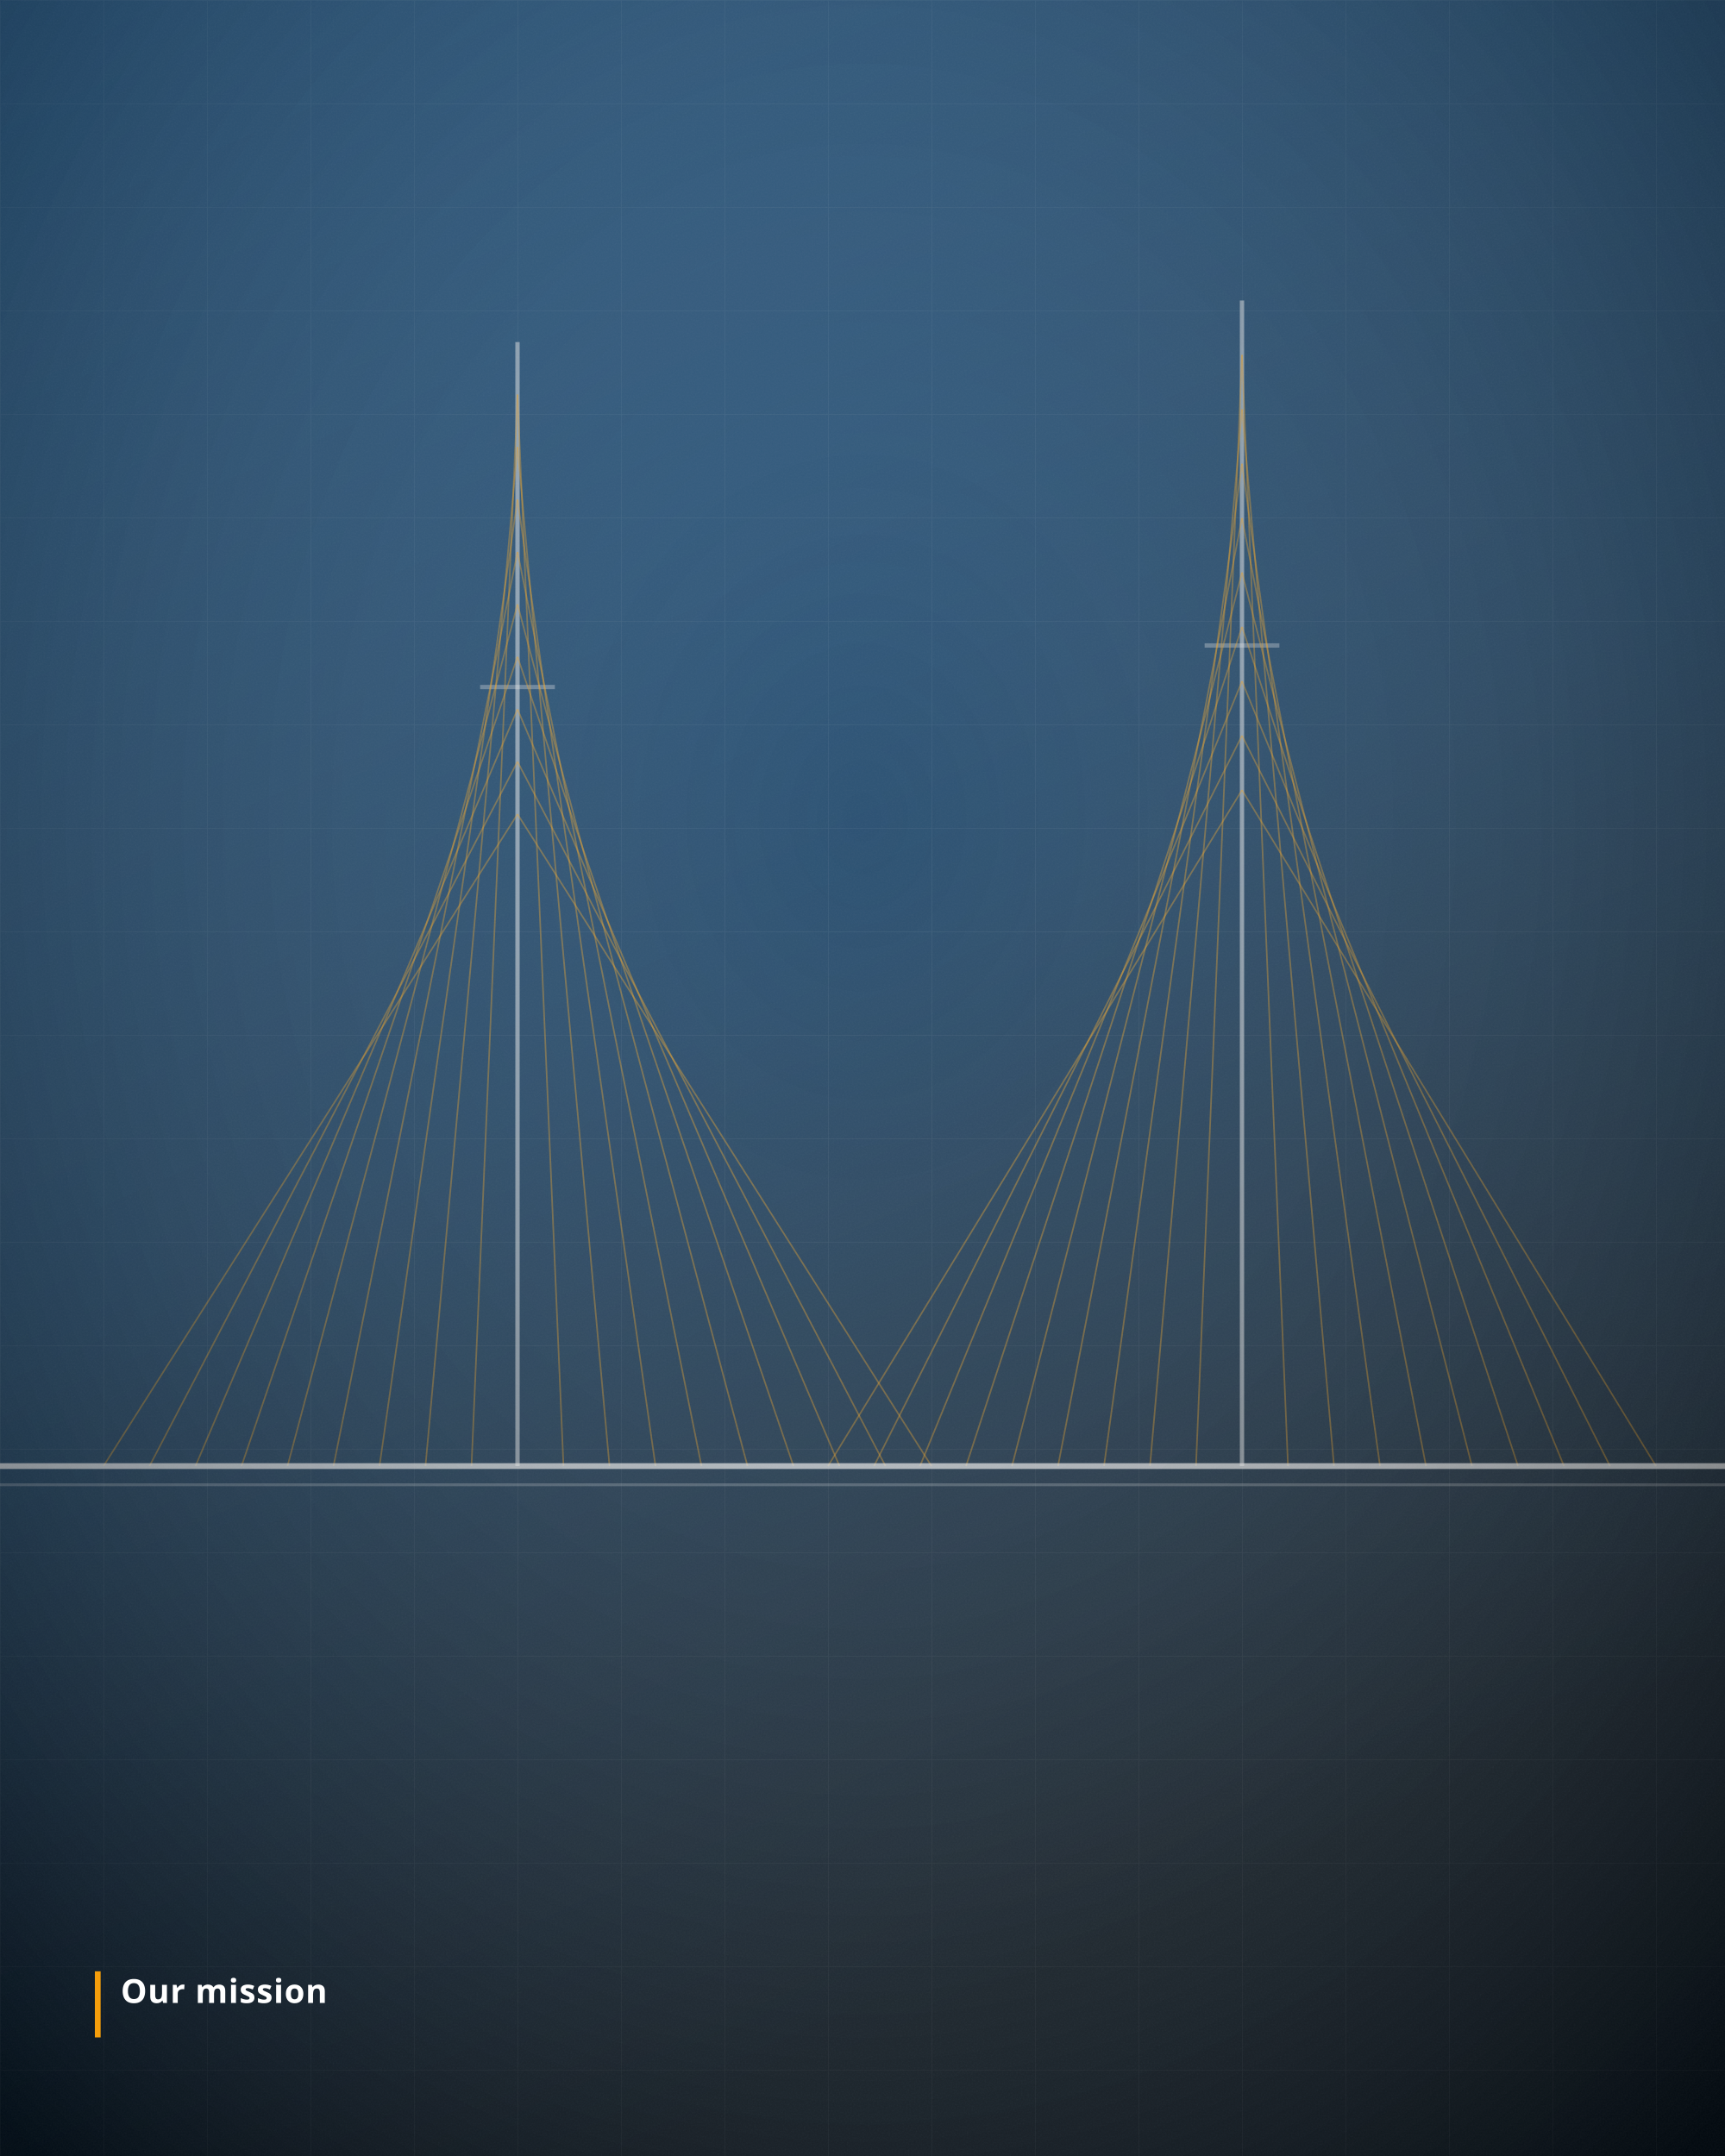
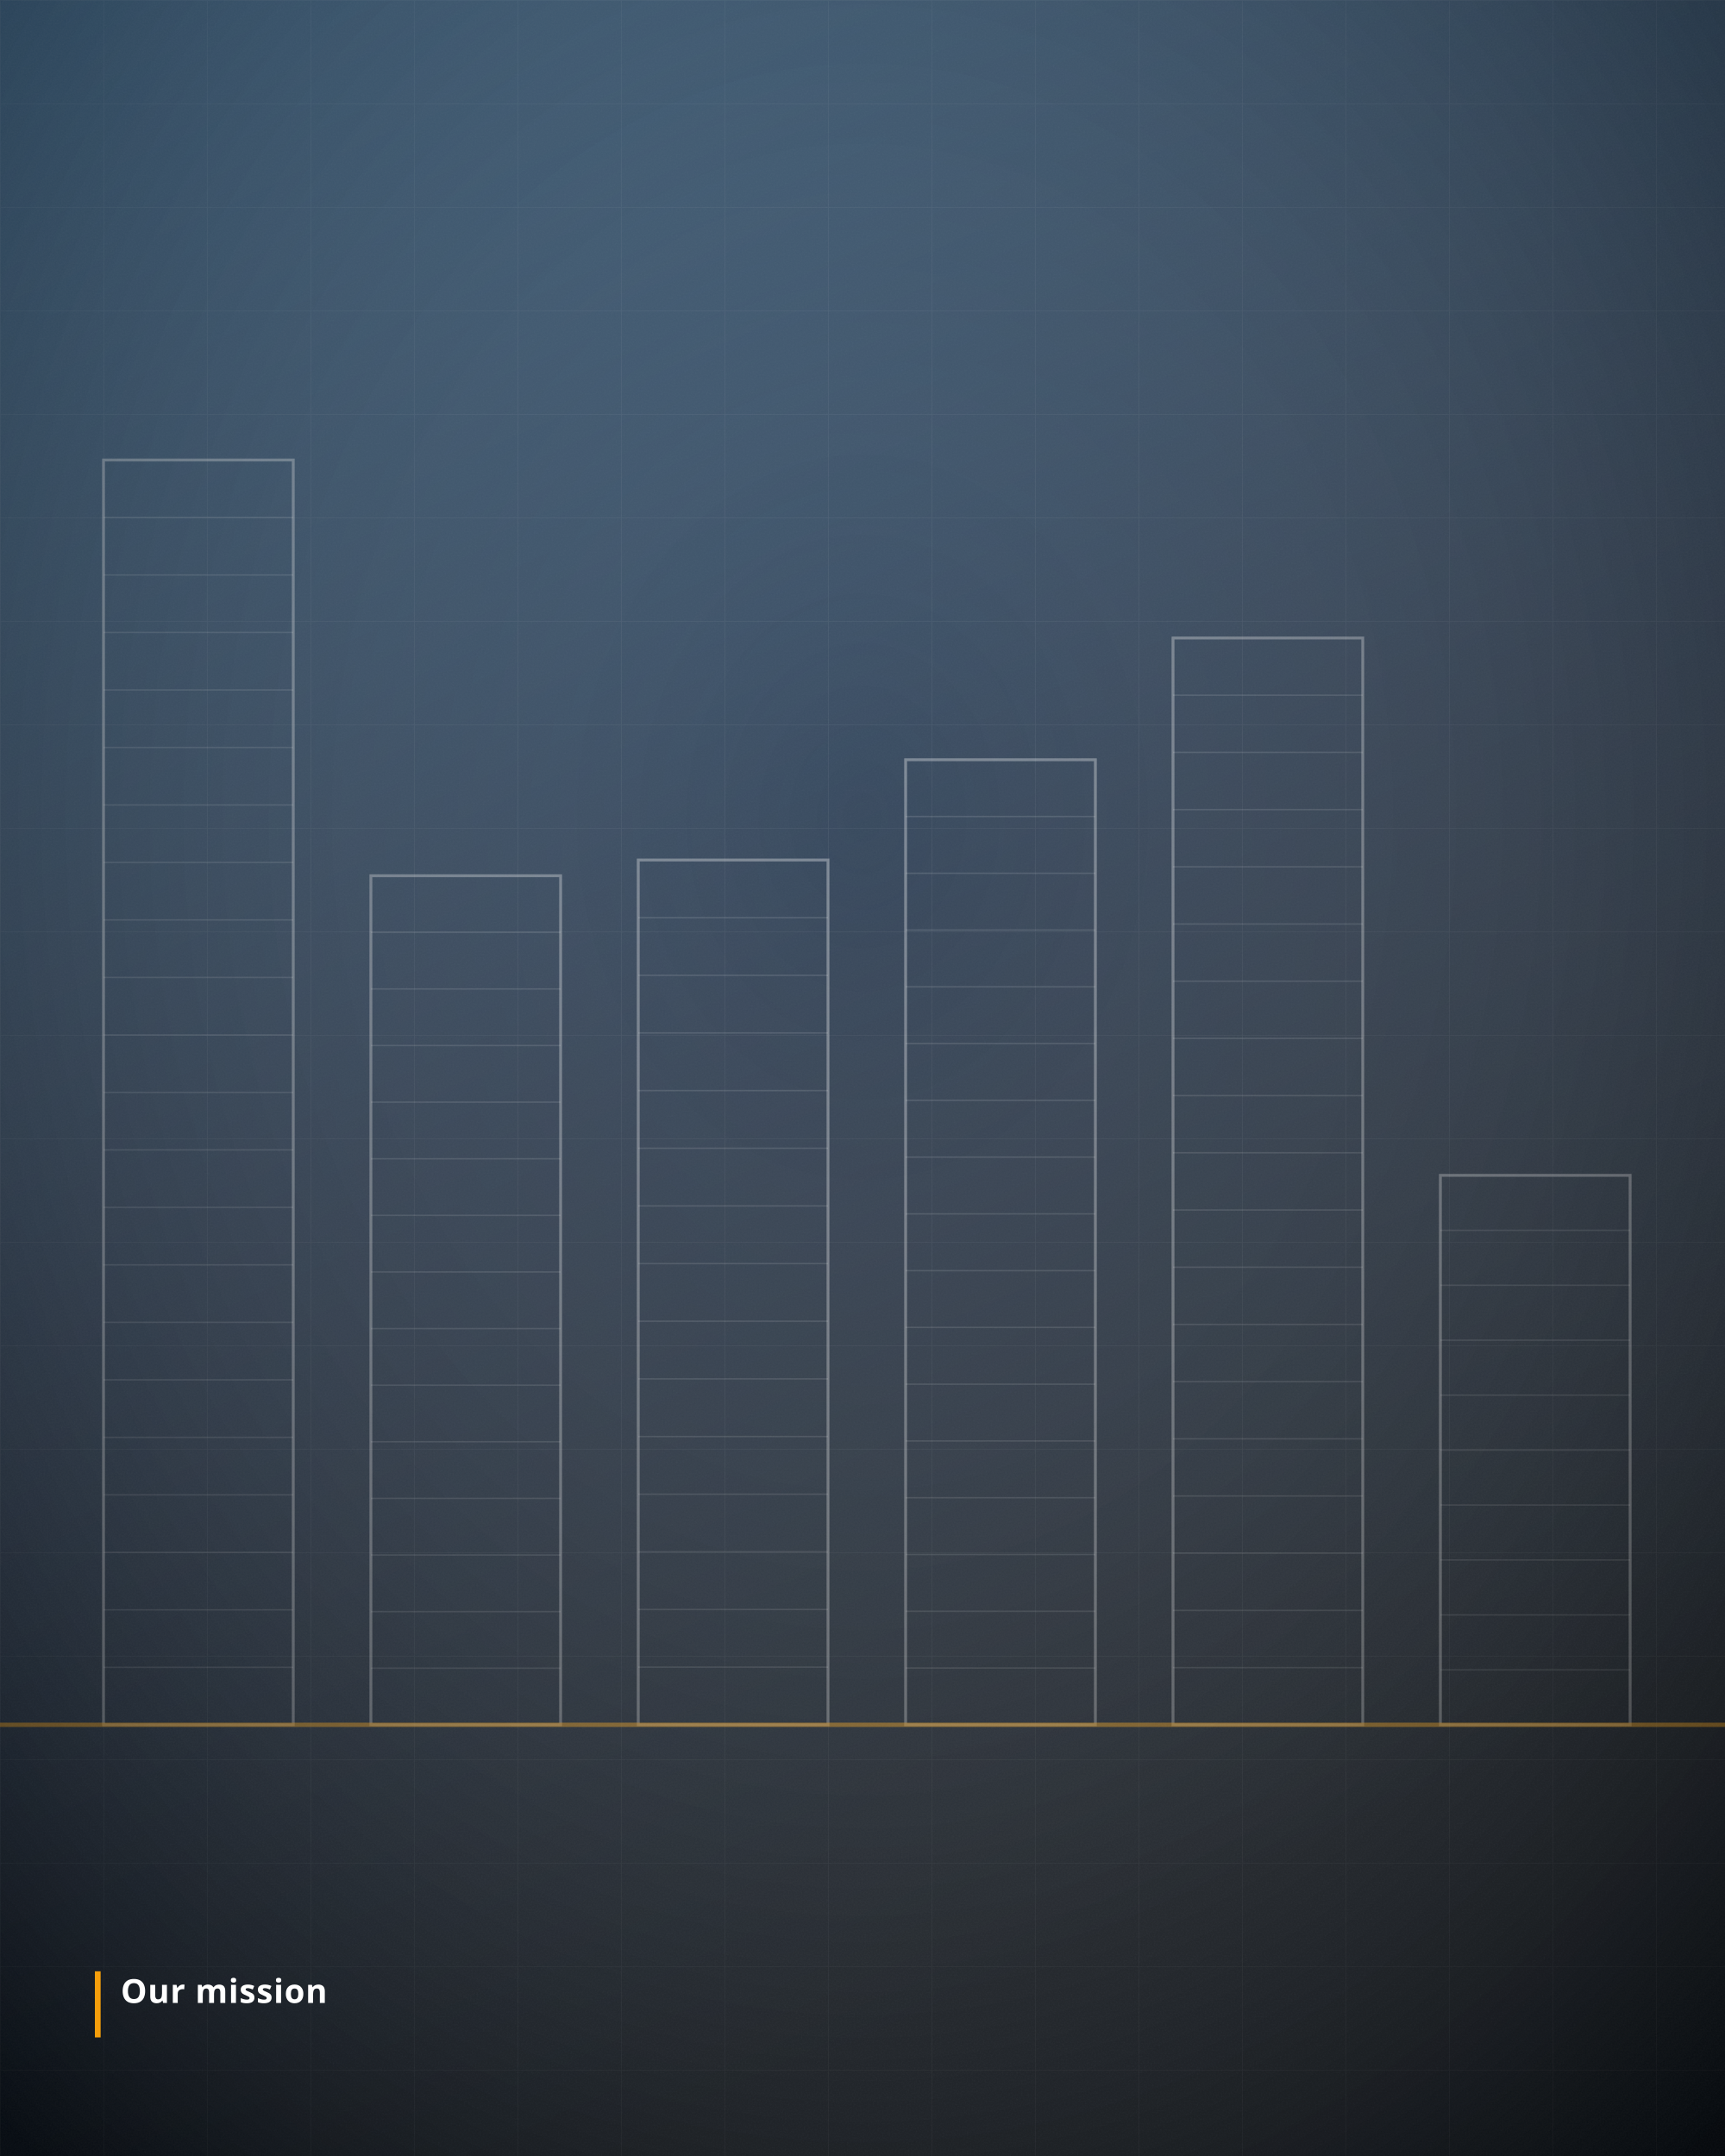
<svg xmlns="http://www.w3.org/2000/svg" width="1200" height="1500" viewBox="0 0 1200 1500" role="img" aria-label="Our mission">
  <defs>
    <linearGradient id="gmission" x1="0" y1="0" x2="0.35" y2="1">
-       <stop offset="0%" stop-color="#0f4c81" />
-       <stop offset="55%" stop-color="#0a3459" />
-       <stop offset="100%" stop-color="#04121e" />
+       <stop offset="0%" stop-color="#255177" />
+       <stop offset="55%" stop-color="#16283f" />
+       <stop offset="100%" stop-color="#0a1119" />
    </linearGradient>
    <radialGradient id="vmission" cx="50%" cy="38%" r="78%">
      <stop offset="0%" stop-color="#fff" stop-opacity="0.14" />
      <stop offset="100%" stop-color="#000" stop-opacity="0.5" />
    </radialGradient>
    <pattern id="pmission" width="72" height="72" patternUnits="userSpaceOnUse">
      <path d="M72 0 L0 0 0 72" fill="none" stroke="rgba(255,255,255,.055)" stroke-width="1" />
    </pattern>
    <filter id="nmission">
      <feTurbulence type="fractalNoise" baseFrequency="0.9" numOctaves="3" />
      <feColorMatrix type="saturate" values="0" />
    </filter>
  </defs>
  <rect width="1200" height="1500" fill="url(#gmission)" />
  <rect width="1200" height="1500" fill="url(#pmission)" />
-   <line x1="360" y1="237.996" x2="360" y2="1020" stroke="rgba(255,255,255,.5)" stroke-width="3" />
-   <line x1="334" y1="477.996" x2="386" y2="477.996" stroke="rgba(255,255,255,.32)" stroke-width="3" />
-   <line x1="360" y1="274.49" x2="328" y2="1020" stroke="rgba(245,158,11,.4)" stroke-width="1.1" />
-   <line x1="360" y1="274.49" x2="392" y2="1020" stroke="rgba(245,158,11,.4)" stroke-width="1.1" />
-   <line x1="360" y1="310.983" x2="296" y2="1020" stroke="rgba(245,158,11,.4)" stroke-width="1.1" />
-   <line x1="360" y1="310.983" x2="424" y2="1020" stroke="rgba(245,158,11,.4)" stroke-width="1.1" />
-   <line x1="360" y1="347.477" x2="264" y2="1020" stroke="rgba(245,158,11,.4)" stroke-width="1.1" />
-   <line x1="360" y1="347.477" x2="456" y2="1020" stroke="rgba(245,158,11,.4)" stroke-width="1.1" />
-   <line x1="360" y1="383.97" x2="232" y2="1020" stroke="rgba(245,158,11,.4)" stroke-width="1.1" />
-   <line x1="360" y1="383.97" x2="488" y2="1020" stroke="rgba(245,158,11,.4)" stroke-width="1.1" />
-   <line x1="360" y1="420.464" x2="200" y2="1020" stroke="rgba(245,158,11,.4)" stroke-width="1.1" />
-   <line x1="360" y1="420.464" x2="520" y2="1020" stroke="rgba(245,158,11,.4)" stroke-width="1.1" />
-   <line x1="360" y1="456.957" x2="168" y2="1020" stroke="rgba(245,158,11,.4)" stroke-width="1.1" />
-   <line x1="360" y1="456.957" x2="552" y2="1020" stroke="rgba(245,158,11,.4)" stroke-width="1.1" />
-   <line x1="360" y1="493.451" x2="136" y2="1020" stroke="rgba(245,158,11,.4)" stroke-width="1.1" />
-   <line x1="360" y1="493.451" x2="584" y2="1020" stroke="rgba(245,158,11,.4)" stroke-width="1.1" />
-   <line x1="360" y1="529.944" x2="104" y2="1020" stroke="rgba(245,158,11,.4)" stroke-width="1.1" />
-   <line x1="360" y1="529.944" x2="616" y2="1020" stroke="rgba(245,158,11,.4)" stroke-width="1.1" />
-   <line x1="360" y1="566.438" x2="72" y2="1020" stroke="rgba(245,158,11,.4)" stroke-width="1.1" />
-   <line x1="360" y1="566.438" x2="648" y2="1020" stroke="rgba(245,158,11,.4)" stroke-width="1.1" />
-   <line x1="864" y1="209.073" x2="864" y2="1020" stroke="rgba(255,255,255,.5)" stroke-width="3" />
-   <line x1="838" y1="449.073" x2="890" y2="449.073" stroke="rgba(255,255,255,.32)" stroke-width="3" />
-   <line x1="864" y1="246.916" x2="832" y2="1020" stroke="rgba(245,158,11,.4)" stroke-width="1.1" />
-   <line x1="864" y1="246.916" x2="896" y2="1020" stroke="rgba(245,158,11,.4)" stroke-width="1.1" />
-   <line x1="864" y1="284.759" x2="800" y2="1020" stroke="rgba(245,158,11,.4)" stroke-width="1.1" />
-   <line x1="864" y1="284.759" x2="928" y2="1020" stroke="rgba(245,158,11,.4)" stroke-width="1.1" />
-   <line x1="864" y1="322.602" x2="768" y2="1020" stroke="rgba(245,158,11,.4)" stroke-width="1.1" />
-   <line x1="864" y1="322.602" x2="960" y2="1020" stroke="rgba(245,158,11,.4)" stroke-width="1.1" />
-   <line x1="864" y1="360.446" x2="736" y2="1020" stroke="rgba(245,158,11,.4)" stroke-width="1.1" />
-   <line x1="864" y1="360.446" x2="992" y2="1020" stroke="rgba(245,158,11,.4)" stroke-width="1.1" />
-   <line x1="864" y1="398.289" x2="704" y2="1020" stroke="rgba(245,158,11,.4)" stroke-width="1.1" />
-   <line x1="864" y1="398.289" x2="1024" y2="1020" stroke="rgba(245,158,11,.4)" stroke-width="1.1" />
-   <line x1="864" y1="436.132" x2="672" y2="1020" stroke="rgba(245,158,11,.4)" stroke-width="1.1" />
-   <line x1="864" y1="436.132" x2="1056" y2="1020" stroke="rgba(245,158,11,.4)" stroke-width="1.1" />
-   <line x1="864" y1="473.976" x2="640" y2="1020" stroke="rgba(245,158,11,.4)" stroke-width="1.1" />
-   <line x1="864" y1="473.976" x2="1088" y2="1020" stroke="rgba(245,158,11,.4)" stroke-width="1.1" />
-   <line x1="864" y1="511.819" x2="608" y2="1020" stroke="rgba(245,158,11,.4)" stroke-width="1.1" />
-   <line x1="864" y1="511.819" x2="1120" y2="1020" stroke="rgba(245,158,11,.4)" stroke-width="1.1" />
-   <line x1="864" y1="549.662" x2="576" y2="1020" stroke="rgba(245,158,11,.4)" stroke-width="1.1" />
-   <line x1="864" y1="549.662" x2="1152" y2="1020" stroke="rgba(245,158,11,.4)" stroke-width="1.1" />
-   <line x1="0" y1="1020" x2="1200" y2="1020" stroke="rgba(255,255,255,.72)" stroke-width="4" />
-   <line x1="0" y1="1033" x2="1200" y2="1033" stroke="rgba(255,255,255,.24)" stroke-width="2" />
+   <rect x="72" y="320.036" width="132" height="879.964" fill="none" stroke="rgba(255,255,255,.34)" stroke-width="2" />
+   <line x1="72" y1="360.034" x2="204" y2="360.034" stroke="rgba(255,255,255,.13)" stroke-width="1" />
+   <line x1="72" y1="400.033" x2="204" y2="400.033" stroke="rgba(255,255,255,.13)" stroke-width="1" />
+   <line x1="72" y1="440.031" x2="204" y2="440.031" stroke="rgba(255,255,255,.13)" stroke-width="1" />
+   <line x1="72" y1="480.03" x2="204" y2="480.03" stroke="rgba(255,255,255,.13)" stroke-width="1" />
+   <line x1="72" y1="520.028" x2="204" y2="520.028" stroke="rgba(255,255,255,.13)" stroke-width="1" />
+   <line x1="72" y1="560.026" x2="204" y2="560.026" stroke="rgba(255,255,255,.13)" stroke-width="1" />
+   <line x1="72" y1="600.025" x2="204" y2="600.025" stroke="rgba(255,255,255,.13)" stroke-width="1" />
+   <line x1="72" y1="640.023" x2="204" y2="640.023" stroke="rgba(255,255,255,.13)" stroke-width="1" />
+   <line x1="72" y1="680.021" x2="204" y2="680.021" stroke="rgba(255,255,255,.13)" stroke-width="1" />
+   <line x1="72" y1="720.02" x2="204" y2="720.02" stroke="rgba(255,255,255,.13)" stroke-width="1" />
+   <line x1="72" y1="760.018" x2="204" y2="760.018" stroke="rgba(255,255,255,.13)" stroke-width="1" />
+   <line x1="72" y1="800.016" x2="204" y2="800.016" stroke="rgba(255,255,255,.13)" stroke-width="1" />
+   <line x1="72" y1="840.015" x2="204" y2="840.015" stroke="rgba(255,255,255,.13)" stroke-width="1" />
+   <line x1="72" y1="880.013" x2="204" y2="880.013" stroke="rgba(255,255,255,.13)" stroke-width="1" />
+   <line x1="72" y1="920.011" x2="204" y2="920.011" stroke="rgba(255,255,255,.13)" stroke-width="1" />
+   <line x1="72" y1="960.01" x2="204" y2="960.01" stroke="rgba(255,255,255,.13)" stroke-width="1" />
+   <line x1="72" y1="1000.008" x2="204" y2="1000.008" stroke="rgba(255,255,255,.13)" stroke-width="1" />
+   <line x1="72" y1="1040.007" x2="204" y2="1040.007" stroke="rgba(255,255,255,.13)" stroke-width="1" />
+   <line x1="72" y1="1080.005" x2="204" y2="1080.005" stroke="rgba(255,255,255,.13)" stroke-width="1" />
+   <line x1="72" y1="1120.003" x2="204" y2="1120.003" stroke="rgba(255,255,255,.13)" stroke-width="1" />
+   <line x1="72" y1="1160.002" x2="204" y2="1160.002" stroke="rgba(255,255,255,.13)" stroke-width="1" />
+   <rect x="258" y="609.274" width="132" height="590.726" fill="none" stroke="rgba(255,255,255,.34)" stroke-width="2" />
+   <line x1="258" y1="648.656" x2="390" y2="648.656" stroke="rgba(255,255,255,.13)" stroke-width="1" />
+   <line x1="258" y1="688.038" x2="390" y2="688.038" stroke="rgba(255,255,255,.13)" stroke-width="1" />
+   <line x1="258" y1="727.419" x2="390" y2="727.419" stroke="rgba(255,255,255,.13)" stroke-width="1" />
+   <line x1="258" y1="766.801" x2="390" y2="766.801" stroke="rgba(255,255,255,.13)" stroke-width="1" />
+   <line x1="258" y1="806.183" x2="390" y2="806.183" stroke="rgba(255,255,255,.13)" stroke-width="1" />
+   <line x1="258" y1="845.564" x2="390" y2="845.564" stroke="rgba(255,255,255,.13)" stroke-width="1" />
+   <line x1="258" y1="884.946" x2="390" y2="884.946" stroke="rgba(255,255,255,.13)" stroke-width="1" />
+   <line x1="258" y1="924.328" x2="390" y2="924.328" stroke="rgba(255,255,255,.13)" stroke-width="1" />
+   <line x1="258" y1="963.71" x2="390" y2="963.71" stroke="rgba(255,255,255,.13)" stroke-width="1" />
+   <line x1="258" y1="1003.091" x2="390" y2="1003.091" stroke="rgba(255,255,255,.13)" stroke-width="1" />
+   <line x1="258" y1="1042.473" x2="390" y2="1042.473" stroke="rgba(255,255,255,.13)" stroke-width="1" />
+   <line x1="258" y1="1081.855" x2="390" y2="1081.855" stroke="rgba(255,255,255,.13)" stroke-width="1" />
+   <line x1="258" y1="1121.237" x2="390" y2="1121.237" stroke="rgba(255,255,255,.13)" stroke-width="1" />
+   <line x1="258" y1="1160.618" x2="390" y2="1160.618" stroke="rgba(255,255,255,.13)" stroke-width="1" />
+   <rect x="444" y="598.333" width="132" height="601.667" fill="none" stroke="rgba(255,255,255,.34)" stroke-width="2" />
+   <line x1="444" y1="638.444" x2="576" y2="638.444" stroke="rgba(255,255,255,.13)" stroke-width="1" />
+   <line x1="444" y1="678.555" x2="576" y2="678.555" stroke="rgba(255,255,255,.13)" stroke-width="1" />
+   <line x1="444" y1="718.667" x2="576" y2="718.667" stroke="rgba(255,255,255,.13)" stroke-width="1" />
+   <line x1="444" y1="758.778" x2="576" y2="758.778" stroke="rgba(255,255,255,.13)" stroke-width="1" />
+   <line x1="444" y1="798.889" x2="576" y2="798.889" stroke="rgba(255,255,255,.13)" stroke-width="1" />
+   <line x1="444" y1="839" x2="576" y2="839" stroke="rgba(255,255,255,.13)" stroke-width="1" />
+   <line x1="444" y1="879.111" x2="576" y2="879.111" stroke="rgba(255,255,255,.13)" stroke-width="1" />
+   <line x1="444" y1="919.222" x2="576" y2="919.222" stroke="rgba(255,255,255,.13)" stroke-width="1" />
+   <line x1="444" y1="959.333" x2="576" y2="959.333" stroke="rgba(255,255,255,.13)" stroke-width="1" />
+   <line x1="444" y1="999.444" x2="576" y2="999.444" stroke="rgba(255,255,255,.13)" stroke-width="1" />
+   <line x1="444" y1="1039.556" x2="576" y2="1039.556" stroke="rgba(255,255,255,.13)" stroke-width="1" />
+   <line x1="444" y1="1079.667" x2="576" y2="1079.667" stroke="rgba(255,255,255,.13)" stroke-width="1" />
+   <line x1="444" y1="1119.778" x2="576" y2="1119.778" stroke="rgba(255,255,255,.13)" stroke-width="1" />
+   <line x1="444" y1="1159.889" x2="576" y2="1159.889" stroke="rgba(255,255,255,.13)" stroke-width="1" />
+   <rect x="630" y="528.57" width="132" height="671.43" fill="none" stroke="rgba(255,255,255,.34)" stroke-width="2" />
+   <line x1="630" y1="568.066" x2="762" y2="568.066" stroke="rgba(255,255,255,.13)" stroke-width="1" />
+   <line x1="630" y1="607.562" x2="762" y2="607.562" stroke="rgba(255,255,255,.13)" stroke-width="1" />
+   <line x1="630" y1="647.058" x2="762" y2="647.058" stroke="rgba(255,255,255,.13)" stroke-width="1" />
+   <line x1="630" y1="686.554" x2="762" y2="686.554" stroke="rgba(255,255,255,.13)" stroke-width="1" />
+   <line x1="630" y1="726.05" x2="762" y2="726.05" stroke="rgba(255,255,255,.13)" stroke-width="1" />
+   <line x1="630" y1="765.545" x2="762" y2="765.545" stroke="rgba(255,255,255,.13)" stroke-width="1" />
+   <line x1="630" y1="805.041" x2="762" y2="805.041" stroke="rgba(255,255,255,.13)" stroke-width="1" />
+   <line x1="630" y1="844.537" x2="762" y2="844.537" stroke="rgba(255,255,255,.13)" stroke-width="1" />
+   <line x1="630" y1="884.033" x2="762" y2="884.033" stroke="rgba(255,255,255,.13)" stroke-width="1" />
+   <line x1="630" y1="923.529" x2="762" y2="923.529" stroke="rgba(255,255,255,.13)" stroke-width="1" />
+   <line x1="630" y1="963.025" x2="762" y2="963.025" stroke="rgba(255,255,255,.13)" stroke-width="1" />
+   <line x1="630" y1="1002.521" x2="762" y2="1002.521" stroke="rgba(255,255,255,.13)" stroke-width="1" />
+   <line x1="630" y1="1042.017" x2="762" y2="1042.017" stroke="rgba(255,255,255,.13)" stroke-width="1" />
+   <line x1="630" y1="1081.512" x2="762" y2="1081.512" stroke="rgba(255,255,255,.13)" stroke-width="1" />
+   <line x1="630" y1="1121.008" x2="762" y2="1121.008" stroke="rgba(255,255,255,.13)" stroke-width="1" />
+   <line x1="630" y1="1160.504" x2="762" y2="1160.504" stroke="rgba(255,255,255,.13)" stroke-width="1" />
+   <rect x="816" y="443.879" width="132" height="756.121" fill="none" stroke="rgba(255,255,255,.34)" stroke-width="2" />
+   <line x1="816" y1="483.675" x2="948" y2="483.675" stroke="rgba(255,255,255,.13)" stroke-width="1" />
+   <line x1="816" y1="523.471" x2="948" y2="523.471" stroke="rgba(255,255,255,.13)" stroke-width="1" />
+   <line x1="816" y1="563.267" x2="948" y2="563.267" stroke="rgba(255,255,255,.13)" stroke-width="1" />
+   <line x1="816" y1="603.063" x2="948" y2="603.063" stroke="rgba(255,255,255,.13)" stroke-width="1" />
+   <line x1="816" y1="642.858" x2="948" y2="642.858" stroke="rgba(255,255,255,.13)" stroke-width="1" />
+   <line x1="816" y1="682.654" x2="948" y2="682.654" stroke="rgba(255,255,255,.13)" stroke-width="1" />
+   <line x1="816" y1="722.45" x2="948" y2="722.45" stroke="rgba(255,255,255,.13)" stroke-width="1" />
+   <line x1="816" y1="762.246" x2="948" y2="762.246" stroke="rgba(255,255,255,.13)" stroke-width="1" />
+   <line x1="816" y1="802.042" x2="948" y2="802.042" stroke="rgba(255,255,255,.13)" stroke-width="1" />
+   <line x1="816" y1="841.838" x2="948" y2="841.838" stroke="rgba(255,255,255,.13)" stroke-width="1" />
+   <line x1="816" y1="881.633" x2="948" y2="881.633" stroke="rgba(255,255,255,.13)" stroke-width="1" />
+   <line x1="816" y1="921.429" x2="948" y2="921.429" stroke="rgba(255,255,255,.13)" stroke-width="1" />
+   <line x1="816" y1="961.225" x2="948" y2="961.225" stroke="rgba(255,255,255,.13)" stroke-width="1" />
+   <line x1="816" y1="1001.021" x2="948" y2="1001.021" stroke="rgba(255,255,255,.13)" stroke-width="1" />
+   <line x1="816" y1="1040.817" x2="948" y2="1040.817" stroke="rgba(255,255,255,.13)" stroke-width="1" />
+   <line x1="816" y1="1080.613" x2="948" y2="1080.613" stroke="rgba(255,255,255,.13)" stroke-width="1" />
+   <line x1="816" y1="1120.408" x2="948" y2="1120.408" stroke="rgba(255,255,255,.13)" stroke-width="1" />
+   <line x1="816" y1="1160.204" x2="948" y2="1160.204" stroke="rgba(255,255,255,.13)" stroke-width="1" />
+   <rect x="1002" y="817.73" width="132" height="382.27" fill="none" stroke="rgba(255,255,255,.34)" stroke-width="2" />
+   <line x1="1002" y1="855.957" x2="1134" y2="855.957" stroke="rgba(255,255,255,.13)" stroke-width="1" />
+   <line x1="1002" y1="894.184" x2="1134" y2="894.184" stroke="rgba(255,255,255,.13)" stroke-width="1" />
+   <line x1="1002" y1="932.411" x2="1134" y2="932.411" stroke="rgba(255,255,255,.13)" stroke-width="1" />
+   <line x1="1002" y1="970.638" x2="1134" y2="970.638" stroke="rgba(255,255,255,.13)" stroke-width="1" />
+   <line x1="1002" y1="1008.865" x2="1134" y2="1008.865" stroke="rgba(255,255,255,.13)" stroke-width="1" />
+   <line x1="1002" y1="1047.092" x2="1134" y2="1047.092" stroke="rgba(255,255,255,.13)" stroke-width="1" />
+   <line x1="1002" y1="1085.319" x2="1134" y2="1085.319" stroke="rgba(255,255,255,.13)" stroke-width="1" />
+   <line x1="1002" y1="1123.546" x2="1134" y2="1123.546" stroke="rgba(255,255,255,.13)" stroke-width="1" />
+   <line x1="1002" y1="1161.773" x2="1134" y2="1161.773" stroke="rgba(255,255,255,.13)" stroke-width="1" />
+   <line x1="0" y1="1200" x2="1200" y2="1200" stroke="rgba(245,158,11,.55)" stroke-width="3" />
  <rect width="1200" height="1500" fill="url(#vmission)" />
  <rect width="1200" height="1500" filter="url(#nmission)" opacity="0.045" />
  <g font-family="Manrope, ui-sans-serif, system-ui, sans-serif">
    <rect x="66" y="1371.5" width="4" height="46" fill="#F59E0B" />
    <text x="84" y="1393.5" fill="#ffffff" font-size="23" font-weight="700" letter-spacing="0.5">Our mission</text>
  </g>
</svg>
